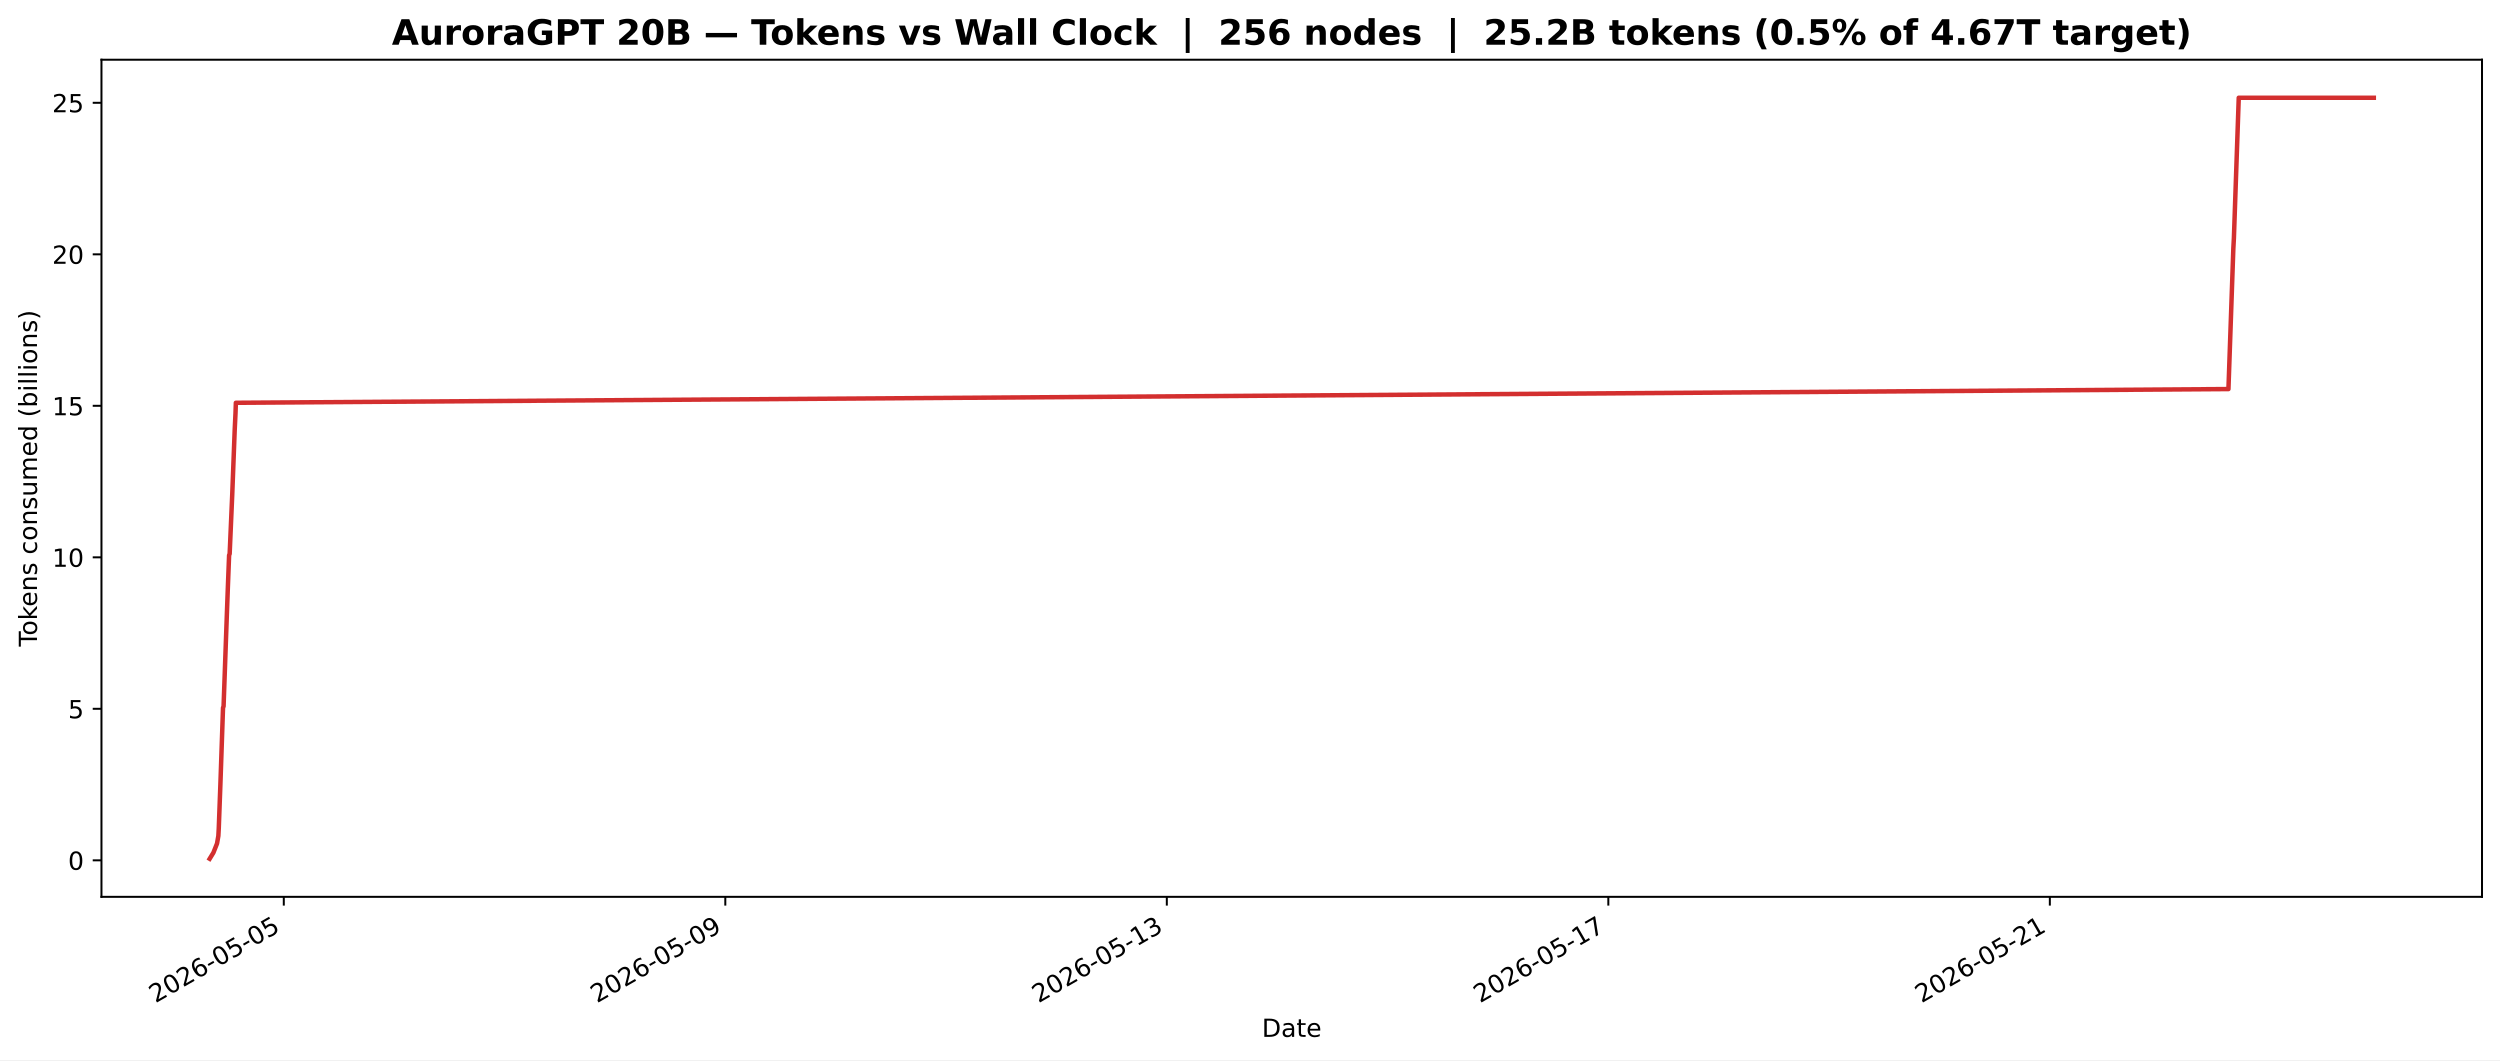
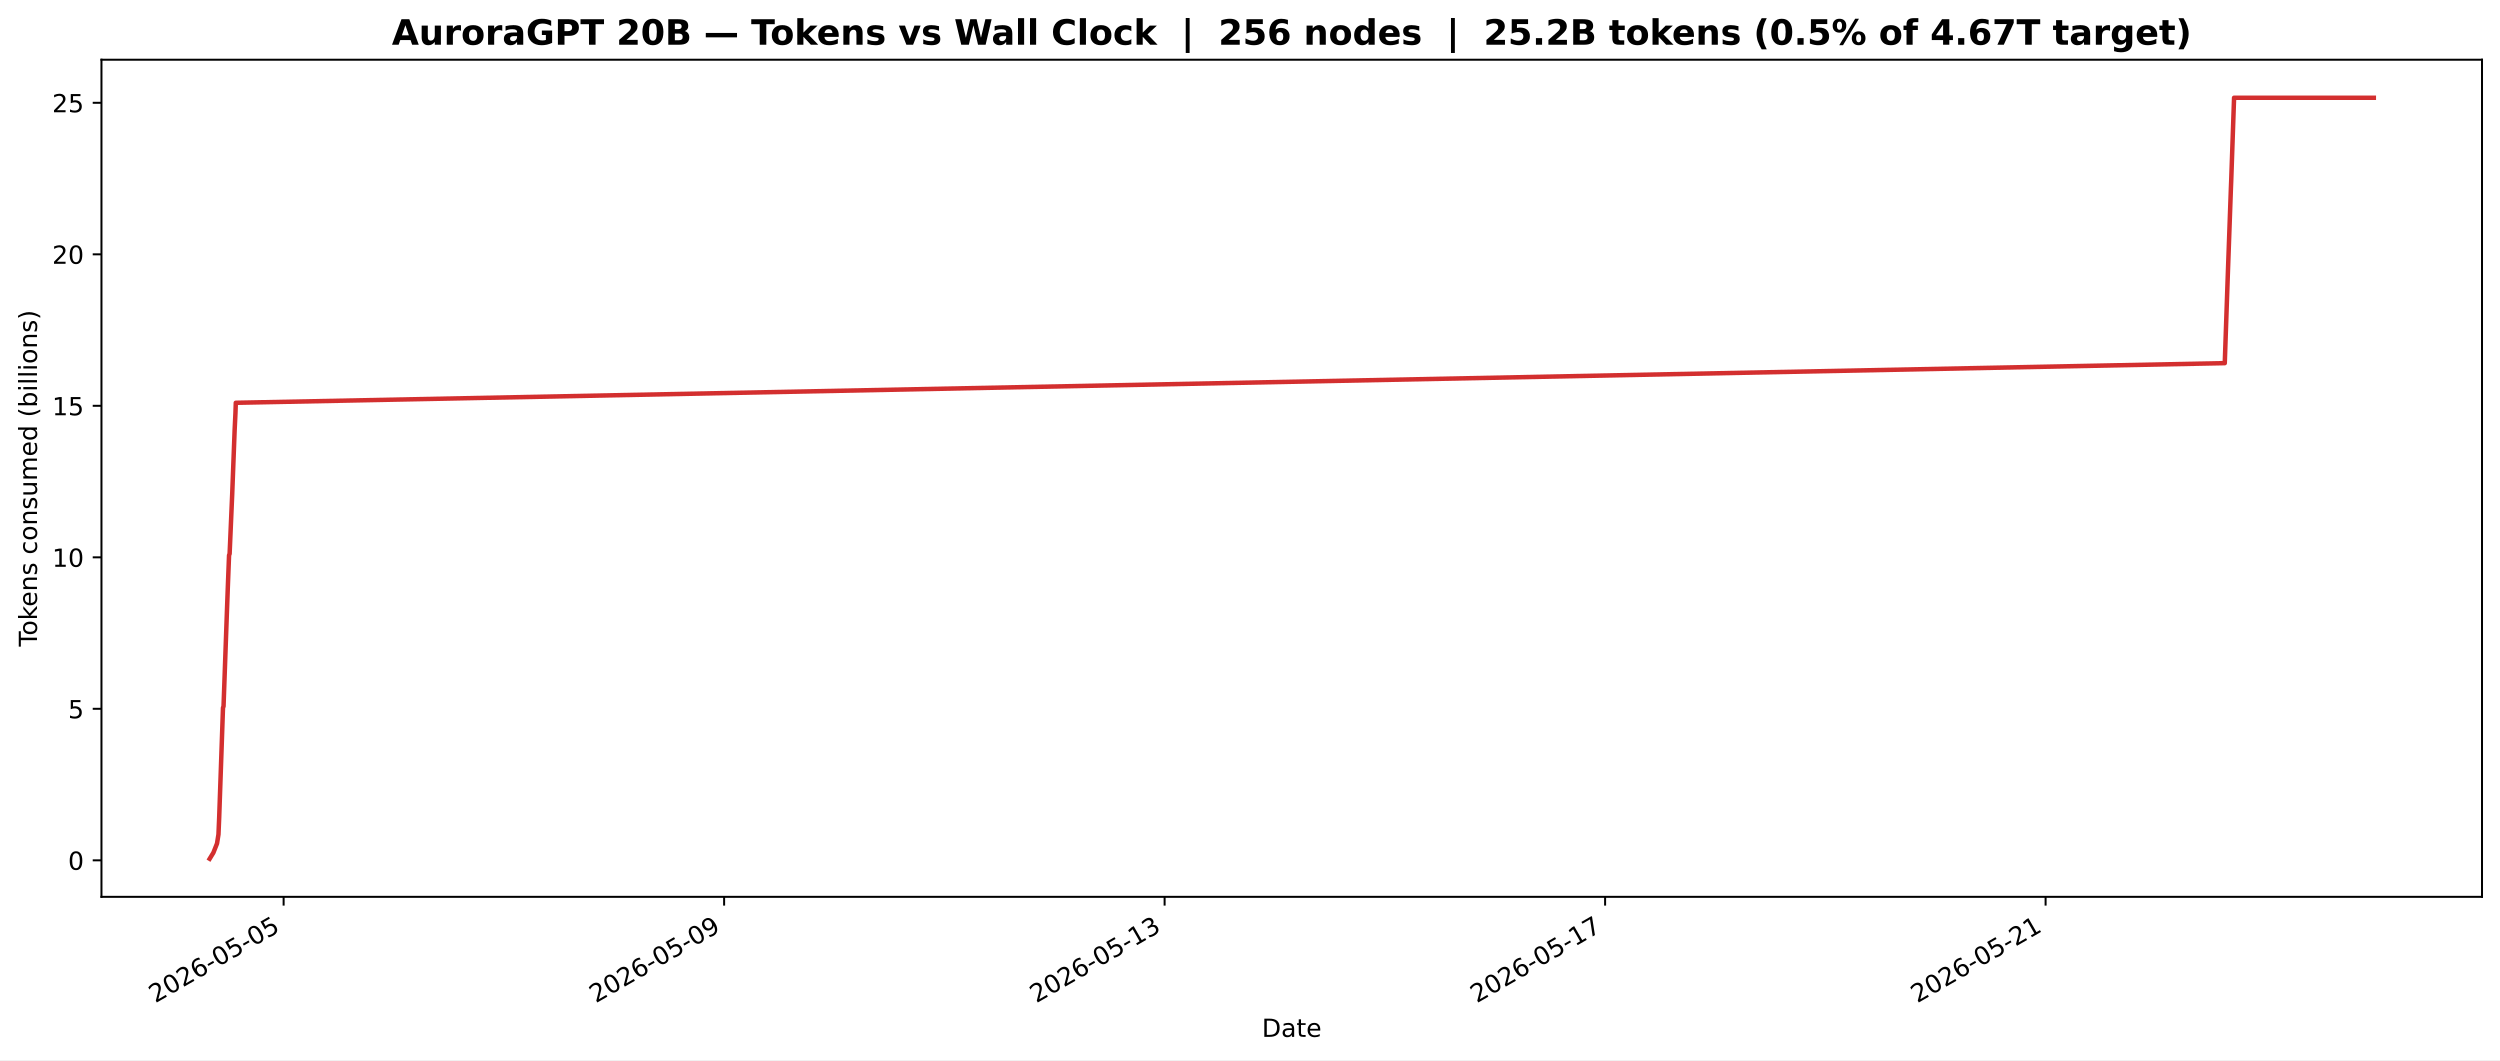
<svg xmlns="http://www.w3.org/2000/svg" xmlns:xlink="http://www.w3.org/1999/xlink" width="1000.433pt" height="424.207pt" viewBox="0 0 1000.433 424.207" version="1.1">
  <defs>
    <style type="text/css">*{stroke-linejoin: round; stroke-linecap: butt}</style>
  </defs>
  <g id="figure_1">
    <g id="patch_1">
      <path d="M 0 424.207  L 1000.433 424.207  L 1000.433 0  L 0 0  z " style="fill: #ffffff" />
    </g>
    <g id="axes_1">
      <g id="patch_2">
        <path d="M 40.603 358.89  L 993.233 358.89  L 993.233 23.899  L 40.603 23.899  z " style="fill: #ffffff" />
      </g>
      <g id="matplotlib.axis_1">
        <g id="xtick_1">
          <g id="line2d_1">
            <defs>
-               <path id="m63a3697780" d="M 0 0  L 0 3.5  " style="stroke: #000000; stroke-width: 0.8" />
+               <path id="m152565a095" d="M 0 0  L 0 3.5  " style="stroke: #000000; stroke-width: 0.8" />
            </defs>
            <g>
-               <use xlink:href="#m63a3697780" x="113.566" y="358.89" style="stroke: #000000; stroke-width: 0.8" />
+               <use xlink:href="#m152565a095" x="113.498" y="358.89" style="stroke: #000000; stroke-width: 0.8" />
            </g>
          </g>
          <g id="text_1">
-             <g transform="translate(62.19685 401.5278) rotate(-30) scale(0.1 -0.1)">
+             <g transform="translate(62.12854 401.5278) rotate(-30) scale(0.1 -0.1)">
              <defs>
                <path id="DejaVuSans-32" d="M 1228 531  L 3431 531  L 3431 0  L 469 0  L 469 531  Q 828 903 1448 1529  Q 2069 2156 2228 2338  Q 2531 2678 2651 2914  Q 2772 3150 2772 3378  Q 2772 3750 2511 3984  Q 2250 4219 1831 4219  Q 1534 4219 1204 4116  Q 875 4013 500 3803  L 500 4441  Q 881 4594 1212 4672  Q 1544 4750 1819 4750  Q 2544 4750 2975 4387  Q 3406 4025 3406 3419  Q 3406 3131 3298 2873  Q 3191 2616 2906 2266  Q 2828 2175 2409 1742  Q 1991 1309 1228 531  z " transform="scale(0.015625)" />
                <path id="DejaVuSans-30" d="M 2034 4250  Q 1547 4250 1301 3770  Q 1056 3291 1056 2328  Q 1056 1369 1301 889  Q 1547 409 2034 409  Q 2525 409 2770 889  Q 3016 1369 3016 2328  Q 3016 3291 2770 3770  Q 2525 4250 2034 4250  z M 2034 4750  Q 2819 4750 3233 4129  Q 3647 3509 3647 2328  Q 3647 1150 3233 529  Q 2819 -91 2034 -91  Q 1250 -91 836 529  Q 422 1150 422 2328  Q 422 3509 836 4129  Q 1250 4750 2034 4750  z " transform="scale(0.015625)" />
                <path id="DejaVuSans-36" d="M 2113 2584  Q 1688 2584 1439 2293  Q 1191 2003 1191 1497  Q 1191 994 1439 701  Q 1688 409 2113 409  Q 2538 409 2786 701  Q 3034 994 3034 1497  Q 3034 2003 2786 2293  Q 2538 2584 2113 2584  z M 3366 4563  L 3366 3988  Q 3128 4100 2886 4159  Q 2644 4219 2406 4219  Q 1781 4219 1451 3797  Q 1122 3375 1075 2522  Q 1259 2794 1537 2939  Q 1816 3084 2150 3084  Q 2853 3084 3261 2657  Q 3669 2231 3669 1497  Q 3669 778 3244 343  Q 2819 -91 2113 -91  Q 1303 -91 875 529  Q 447 1150 447 2328  Q 447 3434 972 4092  Q 1497 4750 2381 4750  Q 2619 4750 2861 4703  Q 3103 4656 3366 4563  z " transform="scale(0.015625)" />
                <path id="DejaVuSans-2d" d="M 313 2009  L 1997 2009  L 1997 1497  L 313 1497  L 313 2009  z " transform="scale(0.015625)" />
                <path id="DejaVuSans-35" d="M 691 4666  L 3169 4666  L 3169 4134  L 1269 4134  L 1269 2991  Q 1406 3038 1543 3061  Q 1681 3084 1819 3084  Q 2600 3084 3056 2656  Q 3513 2228 3513 1497  Q 3513 744 3044 326  Q 2575 -91 1722 -91  Q 1428 -91 1123 -41  Q 819 9 494 109  L 494 744  Q 775 591 1075 516  Q 1375 441 1709 441  Q 2250 441 2565 725  Q 2881 1009 2881 1497  Q 2881 1984 2565 2268  Q 2250 2553 1709 2553  Q 1456 2553 1204 2497  Q 953 2441 691 2322  L 691 4666  z " transform="scale(0.015625)" />
              </defs>
              <use xlink:href="#DejaVuSans-32" />
              <use xlink:href="#DejaVuSans-30" transform="translate(63.62305 0)" />
              <use xlink:href="#DejaVuSans-32" transform="translate(127.2461 0)" />
              <use xlink:href="#DejaVuSans-36" transform="translate(190.8691 0)" />
              <use xlink:href="#DejaVuSans-2d" transform="translate(254.4922 0)" />
              <use xlink:href="#DejaVuSans-30" transform="translate(290.5762 0)" />
              <use xlink:href="#DejaVuSans-35" transform="translate(354.1992 0)" />
              <use xlink:href="#DejaVuSans-2d" transform="translate(417.8223 0)" />
              <use xlink:href="#DejaVuSans-30" transform="translate(453.9062 0)" />
              <use xlink:href="#DejaVuSans-35" transform="translate(517.5293 0)" />
            </g>
          </g>
        </g>
        <g id="xtick_2">
          <g id="line2d_2">
            <g>
-               <use xlink:href="#m63a3697780" x="290.247" y="358.89" style="stroke: #000000; stroke-width: 0.8" />
+               <use xlink:href="#m152565a095" x="289.772" y="358.89" style="stroke: #000000; stroke-width: 0.8" />
            </g>
          </g>
          <g id="text_2">
-             <g transform="translate(238.8778 401.5278) rotate(-30) scale(0.1 -0.1)">
+             <g transform="translate(238.4026 401.5278) rotate(-30) scale(0.1 -0.1)">
              <defs>
                <path id="DejaVuSans-39" d="M 703 97  L 703 672  Q 941 559 1184 500  Q 1428 441 1663 441  Q 2288 441 2617 861  Q 2947 1281 2994 2138  Q 2813 1869 2534 1725  Q 2256 1581 1919 1581  Q 1219 1581 811 2004  Q 403 2428 403 3163  Q 403 3881 828 4315  Q 1253 4750 1959 4750  Q 2769 4750 3195 4129  Q 3622 3509 3622 2328  Q 3622 1225 3098 567  Q 2575 -91 1691 -91  Q 1453 -91 1209 -44  Q 966 3 703 97  z M 1959 2075  Q 2384 2075 2632 2365  Q 2881 2656 2881 3163  Q 2881 3666 2632 3958  Q 2384 4250 1959 4250  Q 1534 4250 1286 3958  Q 1038 3666 1038 3163  Q 1038 2656 1286 2365  Q 1534 2075 1959 2075  z " transform="scale(0.015625)" />
              </defs>
              <use xlink:href="#DejaVuSans-32" />
              <use xlink:href="#DejaVuSans-30" transform="translate(63.62305 0)" />
              <use xlink:href="#DejaVuSans-32" transform="translate(127.2461 0)" />
              <use xlink:href="#DejaVuSans-36" transform="translate(190.8691 0)" />
              <use xlink:href="#DejaVuSans-2d" transform="translate(254.4922 0)" />
              <use xlink:href="#DejaVuSans-30" transform="translate(290.5762 0)" />
              <use xlink:href="#DejaVuSans-35" transform="translate(354.1992 0)" />
              <use xlink:href="#DejaVuSans-2d" transform="translate(417.8223 0)" />
              <use xlink:href="#DejaVuSans-30" transform="translate(453.9062 0)" />
              <use xlink:href="#DejaVuSans-39" transform="translate(517.5293 0)" />
            </g>
          </g>
        </g>
        <g id="xtick_3">
          <g id="line2d_3">
            <g>
-               <use xlink:href="#m63a3697780" x="466.928" y="358.89" style="stroke: #000000; stroke-width: 0.8" />
+               <use xlink:href="#m152565a095" x="466.046" y="358.89" style="stroke: #000000; stroke-width: 0.8" />
            </g>
          </g>
          <g id="text_3">
-             <g transform="translate(415.5588 401.5278) rotate(-30) scale(0.1 -0.1)">
+             <g transform="translate(414.6767 401.5278) rotate(-30) scale(0.1 -0.1)">
              <defs>
                <path id="DejaVuSans-31" d="M 794 531  L 1825 531  L 1825 4091  L 703 3866  L 703 4441  L 1819 4666  L 2450 4666  L 2450 531  L 3481 531  L 3481 0  L 794 0  L 794 531  z " transform="scale(0.015625)" />
                <path id="DejaVuSans-33" d="M 2597 2516  Q 3050 2419 3304 2112  Q 3559 1806 3559 1356  Q 3559 666 3084 287  Q 2609 -91 1734 -91  Q 1441 -91 1130 -33  Q 819 25 488 141  L 488 750  Q 750 597 1062 519  Q 1375 441 1716 441  Q 2309 441 2620 675  Q 2931 909 2931 1356  Q 2931 1769 2642 2001  Q 2353 2234 1838 2234  L 1294 2234  L 1294 2753  L 1863 2753  Q 2328 2753 2575 2939  Q 2822 3125 2822 3475  Q 2822 3834 2567 4026  Q 2313 4219 1838 4219  Q 1578 4219 1281 4162  Q 984 4106 628 3988  L 628 4550  Q 988 4650 1302 4700  Q 1616 4750 1894 4750  Q 2613 4750 3031 4423  Q 3450 4097 3450 3541  Q 3450 3153 3228 2886  Q 3006 2619 2597 2516  z " transform="scale(0.015625)" />
              </defs>
              <use xlink:href="#DejaVuSans-32" />
              <use xlink:href="#DejaVuSans-30" transform="translate(63.62305 0)" />
              <use xlink:href="#DejaVuSans-32" transform="translate(127.2461 0)" />
              <use xlink:href="#DejaVuSans-36" transform="translate(190.8691 0)" />
              <use xlink:href="#DejaVuSans-2d" transform="translate(254.4922 0)" />
              <use xlink:href="#DejaVuSans-30" transform="translate(290.5762 0)" />
              <use xlink:href="#DejaVuSans-35" transform="translate(354.1992 0)" />
              <use xlink:href="#DejaVuSans-2d" transform="translate(417.8223 0)" />
              <use xlink:href="#DejaVuSans-31" transform="translate(453.9062 0)" />
              <use xlink:href="#DejaVuSans-33" transform="translate(517.5293 0)" />
            </g>
          </g>
        </g>
        <g id="xtick_4">
          <g id="line2d_4">
            <g>
-               <use xlink:href="#m63a3697780" x="643.609" y="358.89" style="stroke: #000000; stroke-width: 0.8" />
+               <use xlink:href="#m152565a095" x="642.32" y="358.89" style="stroke: #000000; stroke-width: 0.8" />
            </g>
          </g>
          <g id="text_4">
-             <g transform="translate(592.2397 401.5278) rotate(-30) scale(0.1 -0.1)">
+             <g transform="translate(590.9508 401.5278) rotate(-30) scale(0.1 -0.1)">
              <defs>
                <path id="DejaVuSans-37" d="M 525 4666  L 3525 4666  L 3525 4397  L 1831 0  L 1172 0  L 2766 4134  L 525 4134  L 525 4666  z " transform="scale(0.015625)" />
              </defs>
              <use xlink:href="#DejaVuSans-32" />
              <use xlink:href="#DejaVuSans-30" transform="translate(63.62305 0)" />
              <use xlink:href="#DejaVuSans-32" transform="translate(127.2461 0)" />
              <use xlink:href="#DejaVuSans-36" transform="translate(190.8691 0)" />
              <use xlink:href="#DejaVuSans-2d" transform="translate(254.4922 0)" />
              <use xlink:href="#DejaVuSans-30" transform="translate(290.5762 0)" />
              <use xlink:href="#DejaVuSans-35" transform="translate(354.1992 0)" />
              <use xlink:href="#DejaVuSans-2d" transform="translate(417.8223 0)" />
              <use xlink:href="#DejaVuSans-31" transform="translate(453.9062 0)" />
              <use xlink:href="#DejaVuSans-37" transform="translate(517.5293 0)" />
            </g>
          </g>
        </g>
        <g id="xtick_5">
          <g id="line2d_5">
            <g>
-               <use xlink:href="#m63a3697780" x="820.29" y="358.89" style="stroke: #000000; stroke-width: 0.8" />
+               <use xlink:href="#m152565a095" x="818.594" y="358.89" style="stroke: #000000; stroke-width: 0.8" />
            </g>
          </g>
          <g id="text_5">
-             <g transform="translate(768.9207 401.5278) rotate(-30) scale(0.1 -0.1)">
+             <g transform="translate(767.2249 401.5278) rotate(-30) scale(0.1 -0.1)">
              <use xlink:href="#DejaVuSans-32" />
              <use xlink:href="#DejaVuSans-30" transform="translate(63.62305 0)" />
              <use xlink:href="#DejaVuSans-32" transform="translate(127.2461 0)" />
              <use xlink:href="#DejaVuSans-36" transform="translate(190.8691 0)" />
              <use xlink:href="#DejaVuSans-2d" transform="translate(254.4922 0)" />
              <use xlink:href="#DejaVuSans-30" transform="translate(290.5762 0)" />
              <use xlink:href="#DejaVuSans-35" transform="translate(354.1992 0)" />
              <use xlink:href="#DejaVuSans-2d" transform="translate(417.8223 0)" />
              <use xlink:href="#DejaVuSans-32" transform="translate(453.9062 0)" />
              <use xlink:href="#DejaVuSans-31" transform="translate(517.5293 0)" />
            </g>
          </g>
        </g>
        <g id="text_6">
          <g transform="translate(504.9673 414.9273) scale(0.1 -0.1)">
            <defs>
              <path id="DejaVuSans-44" d="M 1259 4147  L 1259 519  L 2022 519  Q 2988 519 3436 956  Q 3884 1394 3884 2338  Q 3884 3275 3436 3711  Q 2988 4147 2022 4147  L 1259 4147  z M 628 4666  L 1925 4666  Q 3281 4666 3915 4102  Q 4550 3538 4550 2338  Q 4550 1131 3912 565  Q 3275 0 1925 0  L 628 0  L 628 4666  z " transform="scale(0.015625)" />
              <path id="DejaVuSans-61" d="M 2194 1759  Q 1497 1759 1228 1600  Q 959 1441 959 1056  Q 959 750 1161 570  Q 1363 391 1709 391  Q 2188 391 2477 730  Q 2766 1069 2766 1631  L 2766 1759  L 2194 1759  z M 3341 1997  L 3341 0  L 2766 0  L 2766 531  Q 2569 213 2275 61  Q 1981 -91 1556 -91  Q 1019 -91 701 211  Q 384 513 384 1019  Q 384 1609 779 1909  Q 1175 2209 1959 2209  L 2766 2209  L 2766 2266  Q 2766 2663 2505 2880  Q 2244 3097 1772 3097  Q 1472 3097 1187 3025  Q 903 2953 641 2809  L 641 3341  Q 956 3463 1253 3523  Q 1550 3584 1831 3584  Q 2591 3584 2966 3190  Q 3341 2797 3341 1997  z " transform="scale(0.015625)" />
              <path id="DejaVuSans-74" d="M 1172 4494  L 1172 3500  L 2356 3500  L 2356 3053  L 1172 3053  L 1172 1153  Q 1172 725 1289 603  Q 1406 481 1766 481  L 2356 481  L 2356 0  L 1766 0  Q 1100 0 847 248  Q 594 497 594 1153  L 594 3053  L 172 3053  L 172 3500  L 594 3500  L 594 4494  L 1172 4494  z " transform="scale(0.015625)" />
              <path id="DejaVuSans-65" d="M 3597 1894  L 3597 1613  L 953 1613  Q 991 1019 1311 708  Q 1631 397 2203 397  Q 2534 397 2845 478  Q 3156 559 3463 722  L 3463 178  Q 3153 47 2828 -22  Q 2503 -91 2169 -91  Q 1331 -91 842 396  Q 353 884 353 1716  Q 353 2575 817 3079  Q 1281 3584 2069 3584  Q 2775 3584 3186 3129  Q 3597 2675 3597 1894  z M 3022 2063  Q 3016 2534 2758 2815  Q 2500 3097 2075 3097  Q 1594 3097 1305 2825  Q 1016 2553 972 2059  L 3022 2063  z " transform="scale(0.015625)" />
            </defs>
            <use xlink:href="#DejaVuSans-44" />
            <use xlink:href="#DejaVuSans-61" transform="translate(77.00195 0)" />
            <use xlink:href="#DejaVuSans-74" transform="translate(138.2812 0)" />
            <use xlink:href="#DejaVuSans-65" transform="translate(177.4902 0)" />
          </g>
        </g>
      </g>
      <g id="matplotlib.axis_2">
        <g id="ytick_1">
          <g id="line2d_6">
            <defs>
-               <path id="m8b7b72fa33" d="M 0 0  L -3.5 0  " style="stroke: #000000; stroke-width: 0.8" />
+               <path id="m835049d06c" d="M 0 0  L -3.5 0  " style="stroke: #000000; stroke-width: 0.8" />
            </defs>
            <g>
-               <use xlink:href="#m8b7b72fa33" x="40.603" y="344.273" style="stroke: #000000; stroke-width: 0.8" />
+               <use xlink:href="#m835049d06c" x="40.603" y="344.273" style="stroke: #000000; stroke-width: 0.8" />
            </g>
          </g>
          <g id="text_7">
            <g transform="translate(27.24063 348.0722) scale(0.1 -0.1)">
              <use xlink:href="#DejaVuSans-30" />
            </g>
          </g>
        </g>
        <g id="ytick_2">
          <g id="line2d_7">
            <g>
-               <use xlink:href="#m8b7b72fa33" x="40.603" y="283.646" style="stroke: #000000; stroke-width: 0.8" />
+               <use xlink:href="#m835049d06c" x="40.603" y="283.646" style="stroke: #000000; stroke-width: 0.8" />
            </g>
          </g>
          <g id="text_8">
            <g transform="translate(27.24063 287.4449) scale(0.1 -0.1)">
              <use xlink:href="#DejaVuSans-35" />
            </g>
          </g>
        </g>
        <g id="ytick_3">
          <g id="line2d_8">
            <g>
-               <use xlink:href="#m8b7b72fa33" x="40.603" y="223.018" style="stroke: #000000; stroke-width: 0.8" />
+               <use xlink:href="#m835049d06c" x="40.603" y="223.018" style="stroke: #000000; stroke-width: 0.8" />
            </g>
          </g>
          <g id="text_9">
            <g transform="translate(20.87813 226.8176) scale(0.1 -0.1)">
              <use xlink:href="#DejaVuSans-31" />
              <use xlink:href="#DejaVuSans-30" transform="translate(63.62305 0)" />
            </g>
          </g>
        </g>
        <g id="ytick_4">
          <g id="line2d_9">
            <g>
-               <use xlink:href="#m8b7b72fa33" x="40.603" y="162.391" style="stroke: #000000; stroke-width: 0.8" />
+               <use xlink:href="#m835049d06c" x="40.603" y="162.391" style="stroke: #000000; stroke-width: 0.8" />
            </g>
          </g>
          <g id="text_10">
            <g transform="translate(20.87813 166.1904) scale(0.1 -0.1)">
              <use xlink:href="#DejaVuSans-31" />
              <use xlink:href="#DejaVuSans-35" transform="translate(63.62305 0)" />
            </g>
          </g>
        </g>
        <g id="ytick_5">
          <g id="line2d_10">
            <g>
-               <use xlink:href="#m8b7b72fa33" x="40.603" y="101.764" style="stroke: #000000; stroke-width: 0.8" />
+               <use xlink:href="#m835049d06c" x="40.603" y="101.764" style="stroke: #000000; stroke-width: 0.8" />
            </g>
          </g>
          <g id="text_11">
            <g transform="translate(20.87813 105.5631) scale(0.1 -0.1)">
              <use xlink:href="#DejaVuSans-32" />
              <use xlink:href="#DejaVuSans-30" transform="translate(63.62305 0)" />
            </g>
          </g>
        </g>
        <g id="ytick_6">
          <g id="line2d_11">
            <g>
-               <use xlink:href="#m8b7b72fa33" x="40.603" y="41.137" style="stroke: #000000; stroke-width: 0.8" />
+               <use xlink:href="#m835049d06c" x="40.603" y="41.137" style="stroke: #000000; stroke-width: 0.8" />
            </g>
          </g>
          <g id="text_12">
            <g transform="translate(20.87813 44.93581) scale(0.1 -0.1)">
              <use xlink:href="#DejaVuSans-32" />
              <use xlink:href="#DejaVuSans-35" transform="translate(63.62305 0)" />
            </g>
          </g>
        </g>
        <g id="text_13">
          <g transform="translate(14.79844 258.7365) rotate(-90) scale(0.1 -0.1)">
            <defs>
              <path id="DejaVuSans-54" d="M -19 4666  L 3928 4666  L 3928 4134  L 2272 4134  L 2272 0  L 1638 0  L 1638 4134  L -19 4134  L -19 4666  z " transform="scale(0.015625)" />
              <path id="DejaVuSans-6f" d="M 1959 3097  Q 1497 3097 1228 2736  Q 959 2375 959 1747  Q 959 1119 1226 758  Q 1494 397 1959 397  Q 2419 397 2687 759  Q 2956 1122 2956 1747  Q 2956 2369 2687 2733  Q 2419 3097 1959 3097  z M 1959 3584  Q 2709 3584 3137 3096  Q 3566 2609 3566 1747  Q 3566 888 3137 398  Q 2709 -91 1959 -91  Q 1206 -91 779 398  Q 353 888 353 1747  Q 353 2609 779 3096  Q 1206 3584 1959 3584  z " transform="scale(0.015625)" />
              <path id="DejaVuSans-6b" d="M 581 4863  L 1159 4863  L 1159 1991  L 2875 3500  L 3609 3500  L 1753 1863  L 3688 0  L 2938 0  L 1159 1709  L 1159 0  L 581 0  L 581 4863  z " transform="scale(0.015625)" />
              <path id="DejaVuSans-6e" d="M 3513 2113  L 3513 0  L 2938 0  L 2938 2094  Q 2938 2591 2744 2837  Q 2550 3084 2163 3084  Q 1697 3084 1428 2787  Q 1159 2491 1159 1978  L 1159 0  L 581 0  L 581 3500  L 1159 3500  L 1159 2956  Q 1366 3272 1645 3428  Q 1925 3584 2291 3584  Q 2894 3584 3203 3211  Q 3513 2838 3513 2113  z " transform="scale(0.015625)" />
              <path id="DejaVuSans-73" d="M 2834 3397  L 2834 2853  Q 2591 2978 2328 3040  Q 2066 3103 1784 3103  Q 1356 3103 1142 2972  Q 928 2841 928 2578  Q 928 2378 1081 2264  Q 1234 2150 1697 2047  L 1894 2003  Q 2506 1872 2764 1633  Q 3022 1394 3022 966  Q 3022 478 2636 193  Q 2250 -91 1575 -91  Q 1294 -91 989 -36  Q 684 19 347 128  L 347 722  Q 666 556 975 473  Q 1284 391 1588 391  Q 1994 391 2212 530  Q 2431 669 2431 922  Q 2431 1156 2273 1281  Q 2116 1406 1581 1522  L 1381 1569  Q 847 1681 609 1914  Q 372 2147 372 2553  Q 372 3047 722 3315  Q 1072 3584 1716 3584  Q 2034 3584 2315 3537  Q 2597 3491 2834 3397  z " transform="scale(0.015625)" />
              <path id="DejaVuSans-20" transform="scale(0.015625)" />
              <path id="DejaVuSans-63" d="M 3122 3366  L 3122 2828  Q 2878 2963 2633 3030  Q 2388 3097 2138 3097  Q 1578 3097 1268 2742  Q 959 2388 959 1747  Q 959 1106 1268 751  Q 1578 397 2138 397  Q 2388 397 2633 464  Q 2878 531 3122 666  L 3122 134  Q 2881 22 2623 -34  Q 2366 -91 2075 -91  Q 1284 -91 818 406  Q 353 903 353 1747  Q 353 2603 823 3093  Q 1294 3584 2113 3584  Q 2378 3584 2631 3529  Q 2884 3475 3122 3366  z " transform="scale(0.015625)" />
              <path id="DejaVuSans-75" d="M 544 1381  L 544 3500  L 1119 3500  L 1119 1403  Q 1119 906 1312 657  Q 1506 409 1894 409  Q 2359 409 2629 706  Q 2900 1003 2900 1516  L 2900 3500  L 3475 3500  L 3475 0  L 2900 0  L 2900 538  Q 2691 219 2414 64  Q 2138 -91 1772 -91  Q 1169 -91 856 284  Q 544 659 544 1381  z M 1991 3584  L 1991 3584  z " transform="scale(0.015625)" />
              <path id="DejaVuSans-6d" d="M 3328 2828  Q 3544 3216 3844 3400  Q 4144 3584 4550 3584  Q 5097 3584 5394 3201  Q 5691 2819 5691 2113  L 5691 0  L 5113 0  L 5113 2094  Q 5113 2597 4934 2840  Q 4756 3084 4391 3084  Q 3944 3084 3684 2787  Q 3425 2491 3425 1978  L 3425 0  L 2847 0  L 2847 2094  Q 2847 2600 2669 2842  Q 2491 3084 2119 3084  Q 1678 3084 1418 2786  Q 1159 2488 1159 1978  L 1159 0  L 581 0  L 581 3500  L 1159 3500  L 1159 2956  Q 1356 3278 1631 3431  Q 1906 3584 2284 3584  Q 2666 3584 2933 3390  Q 3200 3197 3328 2828  z " transform="scale(0.015625)" />
              <path id="DejaVuSans-64" d="M 2906 2969  L 2906 4863  L 3481 4863  L 3481 0  L 2906 0  L 2906 525  Q 2725 213 2448 61  Q 2172 -91 1784 -91  Q 1150 -91 751 415  Q 353 922 353 1747  Q 353 2572 751 3078  Q 1150 3584 1784 3584  Q 2172 3584 2448 3432  Q 2725 3281 2906 2969  z M 947 1747  Q 947 1113 1208 752  Q 1469 391 1925 391  Q 2381 391 2643 752  Q 2906 1113 2906 1747  Q 2906 2381 2643 2742  Q 2381 3103 1925 3103  Q 1469 3103 1208 2742  Q 947 2381 947 1747  z " transform="scale(0.015625)" />
              <path id="DejaVuSans-28" d="M 1984 4856  Q 1566 4138 1362 3434  Q 1159 2731 1159 2009  Q 1159 1288 1364 580  Q 1569 -128 1984 -844  L 1484 -844  Q 1016 -109 783 600  Q 550 1309 550 2009  Q 550 2706 781 3412  Q 1013 4119 1484 4856  L 1984 4856  z " transform="scale(0.015625)" />
              <path id="DejaVuSans-62" d="M 3116 1747  Q 3116 2381 2855 2742  Q 2594 3103 2138 3103  Q 1681 3103 1420 2742  Q 1159 2381 1159 1747  Q 1159 1113 1420 752  Q 1681 391 2138 391  Q 2594 391 2855 752  Q 3116 1113 3116 1747  z M 1159 2969  Q 1341 3281 1617 3432  Q 1894 3584 2278 3584  Q 2916 3584 3314 3078  Q 3713 2572 3713 1747  Q 3713 922 3314 415  Q 2916 -91 2278 -91  Q 1894 -91 1617 61  Q 1341 213 1159 525  L 1159 0  L 581 0  L 581 4863  L 1159 4863  L 1159 2969  z " transform="scale(0.015625)" />
              <path id="DejaVuSans-69" d="M 603 3500  L 1178 3500  L 1178 0  L 603 0  L 603 3500  z M 603 4863  L 1178 4863  L 1178 4134  L 603 4134  L 603 4863  z " transform="scale(0.015625)" />
              <path id="DejaVuSans-6c" d="M 603 4863  L 1178 4863  L 1178 0  L 603 0  L 603 4863  z " transform="scale(0.015625)" />
              <path id="DejaVuSans-29" d="M 513 4856  L 1013 4856  Q 1481 4119 1714 3412  Q 1947 2706 1947 2009  Q 1947 1309 1714 600  Q 1481 -109 1013 -844  L 513 -844  Q 928 -128 1133 580  Q 1338 1288 1338 2009  Q 1338 2731 1133 3434  Q 928 4138 513 4856  z " transform="scale(0.015625)" />
            </defs>
            <use xlink:href="#DejaVuSans-54" />
            <use xlink:href="#DejaVuSans-6f" transform="translate(44.08398 0)" />
            <use xlink:href="#DejaVuSans-6b" transform="translate(105.2656 0)" />
            <use xlink:href="#DejaVuSans-65" transform="translate(159.5508 0)" />
            <use xlink:href="#DejaVuSans-6e" transform="translate(221.0742 0)" />
            <use xlink:href="#DejaVuSans-73" transform="translate(284.4531 0)" />
            <use xlink:href="#DejaVuSans-20" transform="translate(336.5527 0)" />
            <use xlink:href="#DejaVuSans-63" transform="translate(368.3398 0)" />
            <use xlink:href="#DejaVuSans-6f" transform="translate(423.3203 0)" />
            <use xlink:href="#DejaVuSans-6e" transform="translate(484.502 0)" />
            <use xlink:href="#DejaVuSans-73" transform="translate(547.8809 0)" />
            <use xlink:href="#DejaVuSans-75" transform="translate(599.9805 0)" />
            <use xlink:href="#DejaVuSans-6d" transform="translate(663.3594 0)" />
            <use xlink:href="#DejaVuSans-65" transform="translate(760.7715 0)" />
            <use xlink:href="#DejaVuSans-64" transform="translate(822.2949 0)" />
            <use xlink:href="#DejaVuSans-20" transform="translate(885.7715 0)" />
            <use xlink:href="#DejaVuSans-28" transform="translate(917.5586 0)" />
            <use xlink:href="#DejaVuSans-62" transform="translate(956.5723 0)" />
            <use xlink:href="#DejaVuSans-69" transform="translate(1020.049 0)" />
            <use xlink:href="#DejaVuSans-6c" transform="translate(1047.832 0)" />
            <use xlink:href="#DejaVuSans-6c" transform="translate(1075.615 0)" />
            <use xlink:href="#DejaVuSans-69" transform="translate(1103.398 0)" />
            <use xlink:href="#DejaVuSans-6f" transform="translate(1131.182 0)" />
            <use xlink:href="#DejaVuSans-6e" transform="translate(1192.363 0)" />
            <use xlink:href="#DejaVuSans-73" transform="translate(1255.742 0)" />
            <use xlink:href="#DejaVuSans-29" transform="translate(1307.842 0)" />
          </g>
        </g>
      </g>
      <g id="line2d_12">
-         <path d="M 83.904 343.663  L 85.391 341.222  L 86.849 337.56  L 87.379 334.508  L 87.545 331.457  L 88.199 313.758  L 89.246 283.244  L 89.468 282.633  L 90.844 244.185  L 91.207 234.42  L 91.678 222.214  L 91.906 221.604  L 92.939 197.802  L 93.917 172.17  L 94.24 165.457  L 94.387 161.185  L 891.763 155.692  L 893.718 99.545  L 893.944 95.273  L 895.887 39.126  L 949.932 39.126  L 949.932 39.126  " clip-path="url(#pb53a6957ca)" style="fill: none; stroke: #d32f2f; stroke-width: 1.8; stroke-linecap: square" />
+         <path d="M 83.904 343.663  L 85.388 341.222  L 86.842 337.56  L 87.426 333.898  L 87.71 327.185  L 88.687 299.111  L 89.234 283.244  L 89.455 282.633  L 90.828 244.185  L 91.19 234.42  L 91.66 222.214  L 91.888 221.604  L 92.918 197.802  L 93.893 172.17  L 94.216 165.457  L 94.363 161.185  L 890.291 145.317  L 891.468 111.141  L 892.733 75.744  L 892.877 72.082  L 894.017 39.126  L 949.932 39.126  L 949.932 39.126  " clip-path="url(#p98cac4d284)" style="fill: none; stroke: #d32f2f; stroke-width: 1.8; stroke-linecap: square" />
      </g>
      <g id="patch_3">
        <path d="M 40.603 358.89  L 40.603 23.899  " style="fill: none; stroke: #000000; stroke-width: 0.8; stroke-linejoin: miter; stroke-linecap: square" />
      </g>
      <g id="patch_4">
        <path d="M 993.233 358.89  L 993.233 23.899  " style="fill: none; stroke: #000000; stroke-width: 0.8; stroke-linejoin: miter; stroke-linecap: square" />
      </g>
      <g id="patch_5">
        <path d="M 40.603 358.89  L 993.233 358.89  " style="fill: none; stroke: #000000; stroke-width: 0.8; stroke-linejoin: miter; stroke-linecap: square" />
      </g>
      <g id="patch_6">
        <path d="M 40.603 23.899  L 993.233 23.899  " style="fill: none; stroke: #000000; stroke-width: 0.8; stroke-linejoin: miter; stroke-linecap: square" />
      </g>
      <g id="text_14">
        <g transform="translate(156.8097 17.89906) scale(0.14 -0.14)">
          <defs>
            <path id="DejaVuSans-Bold-41" d="M 3419 850  L 1538 850  L 1241 0  L 31 0  L 1759 4666  L 3194 4666  L 4922 0  L 3713 0  L 3419 850  z M 1838 1716  L 3116 1716  L 2478 3572  L 1838 1716  z " transform="scale(0.015625)" />
            <path id="DejaVuSans-Bold-75" d="M 500 1363  L 500 3500  L 1625 3500  L 1625 3150  Q 1625 2866 1622 2436  Q 1619 2006 1619 1863  Q 1619 1441 1641 1255  Q 1663 1069 1716 984  Q 1784 875 1895 815  Q 2006 756 2150 756  Q 2500 756 2700 1025  Q 2900 1294 2900 1772  L 2900 3500  L 4019 3500  L 4019 0  L 2900 0  L 2900 506  Q 2647 200 2364 54  Q 2081 -91 1741 -91  Q 1134 -91 817 281  Q 500 653 500 1363  z " transform="scale(0.015625)" />
            <path id="DejaVuSans-Bold-72" d="M 3138 2547  Q 2991 2616 2845 2648  Q 2700 2681 2553 2681  Q 2122 2681 1889 2404  Q 1656 2128 1656 1613  L 1656 0  L 538 0  L 538 3500  L 1656 3500  L 1656 2925  Q 1872 3269 2151 3426  Q 2431 3584 2822 3584  Q 2878 3584 2943 3579  Q 3009 3575 3134 3559  L 3138 2547  z " transform="scale(0.015625)" />
            <path id="DejaVuSans-Bold-6f" d="M 2203 2784  Q 1831 2784 1636 2517  Q 1441 2250 1441 1747  Q 1441 1244 1636 976  Q 1831 709 2203 709  Q 2569 709 2762 976  Q 2956 1244 2956 1747  Q 2956 2250 2762 2517  Q 2569 2784 2203 2784  z M 2203 3584  Q 3106 3584 3614 3096  Q 4122 2609 4122 1747  Q 4122 884 3614 396  Q 3106 -91 2203 -91  Q 1297 -91 786 396  Q 275 884 275 1747  Q 275 2609 786 3096  Q 1297 3584 2203 3584  z " transform="scale(0.015625)" />
            <path id="DejaVuSans-Bold-61" d="M 2106 1575  Q 1756 1575 1579 1456  Q 1403 1338 1403 1106  Q 1403 894 1545 773  Q 1688 653 1941 653  Q 2256 653 2472 879  Q 2688 1106 2688 1447  L 2688 1575  L 2106 1575  z M 3816 1997  L 3816 0  L 2688 0  L 2688 519  Q 2463 200 2181 54  Q 1900 -91 1497 -91  Q 953 -91 614 226  Q 275 544 275 1050  Q 275 1666 698 1953  Q 1122 2241 2028 2241  L 2688 2241  L 2688 2328  Q 2688 2594 2478 2717  Q 2269 2841 1825 2841  Q 1466 2841 1156 2769  Q 847 2697 581 2553  L 581 3406  Q 941 3494 1303 3539  Q 1666 3584 2028 3584  Q 2975 3584 3395 3211  Q 3816 2838 3816 1997  z " transform="scale(0.015625)" />
            <path id="DejaVuSans-Bold-47" d="M 4781 347  Q 4331 128 3847 18  Q 3363 -91 2847 -91  Q 1681 -91 1000 561  Q 319 1213 319 2328  Q 319 3456 1012 4103  Q 1706 4750 2913 4750  Q 3378 4750 3804 4662  Q 4231 4575 4609 4403  L 4609 3438  Q 4219 3659 3833 3768  Q 3447 3878 3059 3878  Q 2341 3878 1952 3476  Q 1563 3075 1563 2328  Q 1563 1588 1938 1184  Q 2313 781 3003 781  Q 3191 781 3352 804  Q 3513 828 3641 878  L 3641 1784  L 2906 1784  L 2906 2591  L 4781 2591  L 4781 347  z " transform="scale(0.015625)" />
            <path id="DejaVuSans-Bold-50" d="M 588 4666  L 2584 4666  Q 3475 4666 3951 4270  Q 4428 3875 4428 3144  Q 4428 2409 3951 2014  Q 3475 1619 2584 1619  L 1791 1619  L 1791 0  L 588 0  L 588 4666  z M 1791 3794  L 1791 2491  L 2456 2491  Q 2806 2491 2997 2661  Q 3188 2831 3188 3144  Q 3188 3456 2997 3625  Q 2806 3794 2456 3794  L 1791 3794  z " transform="scale(0.015625)" />
            <path id="DejaVuSans-Bold-54" d="M 31 4666  L 4331 4666  L 4331 3756  L 2784 3756  L 2784 0  L 1581 0  L 1581 3756  L 31 3756  L 31 4666  z " transform="scale(0.015625)" />
            <path id="DejaVuSans-Bold-20" transform="scale(0.015625)" />
            <path id="DejaVuSans-Bold-32" d="M 1844 884  L 3897 884  L 3897 0  L 506 0  L 506 884  L 2209 2388  Q 2438 2594 2547 2791  Q 2656 2988 2656 3200  Q 2656 3528 2436 3728  Q 2216 3928 1850 3928  Q 1569 3928 1234 3808  Q 900 3688 519 3450  L 519 4475  Q 925 4609 1322 4679  Q 1719 4750 2100 4750  Q 2938 4750 3402 4381  Q 3866 4013 3866 3353  Q 3866 2972 3669 2642  Q 3472 2313 2841 1759  L 1844 884  z " transform="scale(0.015625)" />
            <path id="DejaVuSans-Bold-30" d="M 2944 2338  Q 2944 3213 2780 3570  Q 2616 3928 2228 3928  Q 1841 3928 1675 3570  Q 1509 3213 1509 2338  Q 1509 1453 1675 1090  Q 1841 728 2228 728  Q 2613 728 2778 1090  Q 2944 1453 2944 2338  z M 4147 2328  Q 4147 1169 3647 539  Q 3147 -91 2228 -91  Q 1306 -91 806 539  Q 306 1169 306 2328  Q 306 3491 806 4120  Q 1306 4750 2228 4750  Q 3147 4750 3647 4120  Q 4147 3491 4147 2328  z " transform="scale(0.015625)" />
            <path id="DejaVuSans-Bold-42" d="M 2456 2859  Q 2741 2859 2887 2984  Q 3034 3109 3034 3353  Q 3034 3594 2887 3720  Q 2741 3847 2456 3847  L 1791 3847  L 1791 2859  L 2456 2859  z M 2497 819  Q 2859 819 3042 972  Q 3225 1125 3225 1434  Q 3225 1738 3044 1889  Q 2863 2041 2497 2041  L 1791 2041  L 1791 819  L 2497 819  z M 3616 2497  Q 4003 2384 4215 2081  Q 4428 1778 4428 1338  Q 4428 663 3972 331  Q 3516 0 2584 0  L 588 0  L 588 4666  L 2394 4666  Q 3366 4666 3802 4372  Q 4238 4078 4238 3431  Q 4238 3091 4078 2852  Q 3919 2613 3616 2497  z " transform="scale(0.015625)" />
            <path id="DejaVuSans-Bold-2014" d="M 344 2156  L 6056 2156  L 6056 1350  L 344 1350  L 344 2156  z " transform="scale(0.015625)" />
            <path id="DejaVuSans-Bold-6b" d="M 538 4863  L 1656 4863  L 1656 2216  L 2944 3500  L 4244 3500  L 2534 1894  L 4378 0  L 3022 0  L 1656 1459  L 1656 0  L 538 0  L 538 4863  z " transform="scale(0.015625)" />
            <path id="DejaVuSans-Bold-65" d="M 4031 1759  L 4031 1441  L 1416 1441  Q 1456 1047 1700 850  Q 1944 653 2381 653  Q 2734 653 3104 758  Q 3475 863 3866 1075  L 3866 213  Q 3469 63 3072 -14  Q 2675 -91 2278 -91  Q 1328 -91 801 392  Q 275 875 275 1747  Q 275 2603 792 3093  Q 1309 3584 2216 3584  Q 3041 3584 3536 3087  Q 4031 2591 4031 1759  z M 2881 2131  Q 2881 2450 2695 2645  Q 2509 2841 2209 2841  Q 1884 2841 1681 2658  Q 1478 2475 1428 2131  L 2881 2131  z " transform="scale(0.015625)" />
            <path id="DejaVuSans-Bold-6e" d="M 4056 2131  L 4056 0  L 2931 0  L 2931 347  L 2931 1631  Q 2931 2084 2911 2256  Q 2891 2428 2841 2509  Q 2775 2619 2662 2680  Q 2550 2741 2406 2741  Q 2056 2741 1856 2470  Q 1656 2200 1656 1722  L 1656 0  L 538 0  L 538 3500  L 1656 3500  L 1656 2988  Q 1909 3294 2193 3439  Q 2478 3584 2822 3584  Q 3428 3584 3742 3212  Q 4056 2841 4056 2131  z " transform="scale(0.015625)" />
            <path id="DejaVuSans-Bold-73" d="M 3272 3391  L 3272 2541  Q 2913 2691 2578 2766  Q 2244 2841 1947 2841  Q 1628 2841 1473 2761  Q 1319 2681 1319 2516  Q 1319 2381 1436 2309  Q 1553 2238 1856 2203  L 2053 2175  Q 2913 2066 3209 1816  Q 3506 1566 3506 1031  Q 3506 472 3093 190  Q 2681 -91 1863 -91  Q 1516 -91 1145 -36  Q 775 19 384 128  L 384 978  Q 719 816 1070 734  Q 1422 653 1784 653  Q 2113 653 2278 743  Q 2444 834 2444 1013  Q 2444 1163 2330 1236  Q 2216 1309 1875 1350  L 1678 1375  Q 931 1469 631 1722  Q 331 1975 331 2491  Q 331 3047 712 3315  Q 1094 3584 1881 3584  Q 2191 3584 2531 3537  Q 2872 3491 3272 3391  z " transform="scale(0.015625)" />
            <path id="DejaVuSans-Bold-76" d="M 97 3500  L 1216 3500  L 2088 1081  L 2956 3500  L 4078 3500  L 2700 0  L 1472 0  L 97 3500  z " transform="scale(0.015625)" />
            <path id="DejaVuSans-Bold-57" d="M 191 4666  L 1344 4666  L 2150 1275  L 2950 4666  L 4109 4666  L 4909 1275  L 5716 4666  L 6859 4666  L 5759 0  L 4372 0  L 3525 3547  L 2688 0  L 1300 0  L 191 4666  z " transform="scale(0.015625)" />
            <path id="DejaVuSans-Bold-6c" d="M 538 4863  L 1656 4863  L 1656 0  L 538 0  L 538 4863  z " transform="scale(0.015625)" />
            <path id="DejaVuSans-Bold-43" d="M 4288 256  Q 3956 84 3597 -3  Q 3238 -91 2847 -91  Q 1681 -91 1000 561  Q 319 1213 319 2328  Q 319 3447 1000 4098  Q 1681 4750 2847 4750  Q 3238 4750 3597 4662  Q 3956 4575 4288 4403  L 4288 3438  Q 3953 3666 3628 3772  Q 3303 3878 2944 3878  Q 2300 3878 1931 3465  Q 1563 3053 1563 2328  Q 1563 1606 1931 1193  Q 2300 781 2944 781  Q 3303 781 3628 887  Q 3953 994 4288 1222  L 4288 256  z " transform="scale(0.015625)" />
            <path id="DejaVuSans-Bold-63" d="M 3366 3391  L 3366 2478  Q 3138 2634 2908 2709  Q 2678 2784 2431 2784  Q 1963 2784 1702 2511  Q 1441 2238 1441 1747  Q 1441 1256 1702 982  Q 1963 709 2431 709  Q 2694 709 2930 787  Q 3166 866 3366 1019  L 3366 103  Q 3103 6 2833 -42  Q 2563 -91 2291 -91  Q 1344 -91 809 395  Q 275 881 275 1747  Q 275 2613 809 3098  Q 1344 3584 2291 3584  Q 2566 3584 2833 3536  Q 3100 3488 3366 3391  z " transform="scale(0.015625)" />
            <path id="DejaVuSans-Bold-7c" d="M 1522 4891  L 1522 -1509  L 813 -1509  L 813 4891  L 1522 4891  z " transform="scale(0.015625)" />
            <path id="DejaVuSans-Bold-35" d="M 678 4666  L 3669 4666  L 3669 3781  L 1638 3781  L 1638 3059  Q 1775 3097 1914 3117  Q 2053 3138 2203 3138  Q 3056 3138 3531 2711  Q 4006 2284 4006 1522  Q 4006 766 3489 337  Q 2972 -91 2053 -91  Q 1656 -91 1267 -14  Q 878 63 494 219  L 494 1166  Q 875 947 1217 837  Q 1559 728 1863 728  Q 2300 728 2551 942  Q 2803 1156 2803 1522  Q 2803 1891 2551 2103  Q 2300 2316 1863 2316  Q 1603 2316 1309 2248  Q 1016 2181 678 2041  L 678 4666  z " transform="scale(0.015625)" />
            <path id="DejaVuSans-Bold-36" d="M 2316 2303  Q 2000 2303 1842 2098  Q 1684 1894 1684 1484  Q 1684 1075 1842 870  Q 2000 666 2316 666  Q 2634 666 2792 870  Q 2950 1075 2950 1484  Q 2950 1894 2792 2098  Q 2634 2303 2316 2303  z M 3803 4544  L 3803 3681  Q 3506 3822 3243 3889  Q 2981 3956 2731 3956  Q 2194 3956 1894 3657  Q 1594 3359 1544 2772  Q 1750 2925 1990 3001  Q 2231 3078 2516 3078  Q 3231 3078 3670 2659  Q 4109 2241 4109 1563  Q 4109 813 3618 361  Q 3128 -91 2303 -91  Q 1394 -91 895 523  Q 397 1138 397 2266  Q 397 3422 980 4083  Q 1563 4744 2578 4744  Q 2900 4744 3203 4694  Q 3506 4644 3803 4544  z " transform="scale(0.015625)" />
            <path id="DejaVuSans-Bold-64" d="M 2919 2988  L 2919 4863  L 4044 4863  L 4044 0  L 2919 0  L 2919 506  Q 2688 197 2409 53  Q 2131 -91 1766 -91  Q 1119 -91 703 423  Q 288 938 288 1747  Q 288 2556 703 3070  Q 1119 3584 1766 3584  Q 2128 3584 2408 3439  Q 2688 3294 2919 2988  z M 2181 722  Q 2541 722 2730 984  Q 2919 1247 2919 1747  Q 2919 2247 2730 2509  Q 2541 2772 2181 2772  Q 1825 2772 1636 2509  Q 1447 2247 1447 1747  Q 1447 1247 1636 984  Q 1825 722 2181 722  z " transform="scale(0.015625)" />
            <path id="DejaVuSans-Bold-2e" d="M 653 1209  L 1778 1209  L 1778 0  L 653 0  L 653 1209  z " transform="scale(0.015625)" />
            <path id="DejaVuSans-Bold-74" d="M 1759 4494  L 1759 3500  L 2913 3500  L 2913 2700  L 1759 2700  L 1759 1216  Q 1759 972 1856 886  Q 1953 800 2241 800  L 2816 800  L 2816 0  L 1856 0  Q 1194 0 917 276  Q 641 553 641 1216  L 641 2700  L 84 2700  L 84 3500  L 641 3500  L 641 4494  L 1759 4494  z " transform="scale(0.015625)" />
            <path id="DejaVuSans-Bold-28" d="M 2413 -844  L 1484 -844  Q 1006 -72 778 623  Q 550 1319 550 2003  Q 550 2688 779 3389  Q 1009 4091 1484 4856  L 2413 4856  Q 2013 4116 1813 3408  Q 1613 2700 1613 2009  Q 1613 1319 1811 609  Q 2009 -100 2413 -844  z " transform="scale(0.015625)" />
            <path id="DejaVuSans-Bold-25" d="M 4959 1925  Q 4738 1925 4616 1733  Q 4494 1541 4494 1184  Q 4494 825 4614 633  Q 4734 441 4959 441  Q 5184 441 5303 633  Q 5422 825 5422 1184  Q 5422 1541 5301 1733  Q 5181 1925 4959 1925  z M 4959 2450  Q 5541 2450 5875 2112  Q 6209 1775 6209 1184  Q 6209 594 5875 251  Q 5541 -91 4959 -91  Q 4378 -91 4042 251  Q 3706 594 3706 1184  Q 3706 1772 4042 2111  Q 4378 2450 4959 2450  z M 2094 -91  L 1403 -91  L 4319 4750  L 5013 4750  L 2094 -91  z M 1453 4750  Q 2034 4750 2367 4411  Q 2700 4072 2700 3481  Q 2700 2891 2367 2550  Q 2034 2209 1453 2209  Q 872 2209 539 2550  Q 206 2891 206 3481  Q 206 4072 539 4411  Q 872 4750 1453 4750  z M 1453 4225  Q 1228 4225 1106 4031  Q 984 3838 984 3481  Q 984 3122 1106 2926  Q 1228 2731 1453 2731  Q 1678 2731 1798 2926  Q 1919 3122 1919 3481  Q 1919 3838 1797 4031  Q 1675 4225 1453 4225  z " transform="scale(0.015625)" />
            <path id="DejaVuSans-Bold-66" d="M 2841 4863  L 2841 4128  L 2222 4128  Q 1984 4128 1890 4042  Q 1797 3956 1797 3744  L 1797 3500  L 2753 3500  L 2753 2700  L 1797 2700  L 1797 0  L 678 0  L 678 2700  L 122 2700  L 122 3500  L 678 3500  L 678 3744  Q 678 4316 997 4589  Q 1316 4863 1984 4863  L 2841 4863  z " transform="scale(0.015625)" />
            <path id="DejaVuSans-Bold-34" d="M 2356 3675  L 1038 1722  L 2356 1722  L 2356 3675  z M 2156 4666  L 3494 4666  L 3494 1722  L 4159 1722  L 4159 850  L 3494 850  L 3494 0  L 2356 0  L 2356 850  L 288 850  L 288 1881  L 2156 4666  z " transform="scale(0.015625)" />
            <path id="DejaVuSans-Bold-37" d="M 428 4666  L 3944 4666  L 3944 3988  L 2125 0  L 953 0  L 2675 3781  L 428 3781  L 428 4666  z " transform="scale(0.015625)" />
            <path id="DejaVuSans-Bold-67" d="M 2919 594  Q 2688 288 2409 144  Q 2131 0 1766 0  Q 1125 0 706 504  Q 288 1009 288 1791  Q 288 2575 706 3076  Q 1125 3578 1766 3578  Q 2131 3578 2409 3434  Q 2688 3291 2919 2981  L 2919 3500  L 4044 3500  L 4044 353  Q 4044 -491 3511 -936  Q 2978 -1381 1966 -1381  Q 1638 -1381 1331 -1331  Q 1025 -1281 716 -1178  L 716 -306  Q 1009 -475 1290 -558  Q 1572 -641 1856 -641  Q 2406 -641 2662 -400  Q 2919 -159 2919 353  L 2919 594  z M 2181 2772  Q 1834 2772 1640 2515  Q 1447 2259 1447 1791  Q 1447 1309 1634 1061  Q 1822 813 2181 813  Q 2531 813 2725 1069  Q 2919 1325 2919 1791  Q 2919 2259 2725 2515  Q 2531 2772 2181 2772  z " transform="scale(0.015625)" />
            <path id="DejaVuSans-Bold-29" d="M 513 -844  Q 913 -100 1113 609  Q 1313 1319 1313 2009  Q 1313 2700 1113 3408  Q 913 4116 513 4856  L 1441 4856  Q 1916 4091 2145 3389  Q 2375 2688 2375 2003  Q 2375 1319 2147 623  Q 1919 -72 1441 -844  L 513 -844  z " transform="scale(0.015625)" />
          </defs>
          <use xlink:href="#DejaVuSans-Bold-41" />
          <use xlink:href="#DejaVuSans-Bold-75" transform="translate(77.39258 0)" />
          <use xlink:href="#DejaVuSans-Bold-72" transform="translate(148.584 0)" />
          <use xlink:href="#DejaVuSans-Bold-6f" transform="translate(197.9004 0)" />
          <use xlink:href="#DejaVuSans-Bold-72" transform="translate(266.6016 0)" />
          <use xlink:href="#DejaVuSans-Bold-61" transform="translate(315.918 0)" />
          <use xlink:href="#DejaVuSans-Bold-47" transform="translate(383.3984 0)" />
          <use xlink:href="#DejaVuSans-Bold-50" transform="translate(465.4785 0)" />
          <use xlink:href="#DejaVuSans-Bold-54" transform="translate(538.7695 0)" />
          <use xlink:href="#DejaVuSans-Bold-20" transform="translate(606.9824 0)" />
          <use xlink:href="#DejaVuSans-Bold-32" transform="translate(641.7969 0)" />
          <use xlink:href="#DejaVuSans-Bold-30" transform="translate(711.377 0)" />
          <use xlink:href="#DejaVuSans-Bold-42" transform="translate(780.957 0)" />
          <use xlink:href="#DejaVuSans-Bold-20" transform="translate(857.1777 0)" />
          <use xlink:href="#DejaVuSans-Bold-2014" transform="translate(891.9922 0)" />
          <use xlink:href="#DejaVuSans-Bold-20" transform="translate(991.9922 0)" />
          <use xlink:href="#DejaVuSans-Bold-54" transform="translate(1026.807 0)" />
          <use xlink:href="#DejaVuSans-Bold-6f" transform="translate(1081.77 0)" />
          <use xlink:href="#DejaVuSans-Bold-6b" transform="translate(1150.471 0)" />
          <use xlink:href="#DejaVuSans-Bold-65" transform="translate(1214.35 0)" />
          <use xlink:href="#DejaVuSans-Bold-6e" transform="translate(1282.172 0)" />
          <use xlink:href="#DejaVuSans-Bold-73" transform="translate(1353.363 0)" />
          <use xlink:href="#DejaVuSans-Bold-20" transform="translate(1412.885 0)" />
          <use xlink:href="#DejaVuSans-Bold-76" transform="translate(1447.699 0)" />
          <use xlink:href="#DejaVuSans-Bold-73" transform="translate(1512.885 0)" />
          <use xlink:href="#DejaVuSans-Bold-20" transform="translate(1572.406 0)" />
          <use xlink:href="#DejaVuSans-Bold-57" transform="translate(1607.221 0)" />
          <use xlink:href="#DejaVuSans-Bold-61" transform="translate(1713.898 0)" />
          <use xlink:href="#DejaVuSans-Bold-6c" transform="translate(1781.379 0)" />
          <use xlink:href="#DejaVuSans-Bold-6c" transform="translate(1815.656 0)" />
          <use xlink:href="#DejaVuSans-Bold-20" transform="translate(1849.934 0)" />
          <use xlink:href="#DejaVuSans-Bold-43" transform="translate(1884.748 0)" />
          <use xlink:href="#DejaVuSans-Bold-6c" transform="translate(1958.137 0)" />
          <use xlink:href="#DejaVuSans-Bold-6f" transform="translate(1992.414 0)" />
          <use xlink:href="#DejaVuSans-Bold-63" transform="translate(2061.115 0)" />
          <use xlink:href="#DejaVuSans-Bold-6b" transform="translate(2120.393 0)" />
          <use xlink:href="#DejaVuSans-Bold-20" transform="translate(2186.896 0)" />
          <use xlink:href="#DejaVuSans-Bold-20" transform="translate(2221.711 0)" />
          <use xlink:href="#DejaVuSans-Bold-7c" transform="translate(2256.525 0)" />
          <use xlink:href="#DejaVuSans-Bold-20" transform="translate(2293.049 0)" />
          <use xlink:href="#DejaVuSans-Bold-20" transform="translate(2327.863 0)" />
          <use xlink:href="#DejaVuSans-Bold-32" transform="translate(2362.678 0)" />
          <use xlink:href="#DejaVuSans-Bold-35" transform="translate(2432.258 0)" />
          <use xlink:href="#DejaVuSans-Bold-36" transform="translate(2501.838 0)" />
          <use xlink:href="#DejaVuSans-Bold-20" transform="translate(2571.418 0)" />
          <use xlink:href="#DejaVuSans-Bold-6e" transform="translate(2606.232 0)" />
          <use xlink:href="#DejaVuSans-Bold-6f" transform="translate(2677.424 0)" />
          <use xlink:href="#DejaVuSans-Bold-64" transform="translate(2746.125 0)" />
          <use xlink:href="#DejaVuSans-Bold-65" transform="translate(2817.707 0)" />
          <use xlink:href="#DejaVuSans-Bold-73" transform="translate(2885.529 0)" />
          <use xlink:href="#DejaVuSans-Bold-20" transform="translate(2945.051 0)" />
          <use xlink:href="#DejaVuSans-Bold-20" transform="translate(2979.865 0)" />
          <use xlink:href="#DejaVuSans-Bold-7c" transform="translate(3014.68 0)" />
          <use xlink:href="#DejaVuSans-Bold-20" transform="translate(3051.203 0)" />
          <use xlink:href="#DejaVuSans-Bold-20" transform="translate(3086.018 0)" />
          <use xlink:href="#DejaVuSans-Bold-32" transform="translate(3120.832 0)" />
          <use xlink:href="#DejaVuSans-Bold-35" transform="translate(3190.412 0)" />
          <use xlink:href="#DejaVuSans-Bold-2e" transform="translate(3259.992 0)" />
          <use xlink:href="#DejaVuSans-Bold-32" transform="translate(3297.98 0)" />
          <use xlink:href="#DejaVuSans-Bold-42" transform="translate(3367.561 0)" />
          <use xlink:href="#DejaVuSans-Bold-20" transform="translate(3443.781 0)" />
          <use xlink:href="#DejaVuSans-Bold-74" transform="translate(3478.596 0)" />
          <use xlink:href="#DejaVuSans-Bold-6f" transform="translate(3526.398 0)" />
          <use xlink:href="#DejaVuSans-Bold-6b" transform="translate(3595.1 0)" />
          <use xlink:href="#DejaVuSans-Bold-65" transform="translate(3658.979 0)" />
          <use xlink:href="#DejaVuSans-Bold-6e" transform="translate(3726.801 0)" />
          <use xlink:href="#DejaVuSans-Bold-73" transform="translate(3797.992 0)" />
          <use xlink:href="#DejaVuSans-Bold-20" transform="translate(3857.514 0)" />
          <use xlink:href="#DejaVuSans-Bold-28" transform="translate(3892.328 0)" />
          <use xlink:href="#DejaVuSans-Bold-30" transform="translate(3938.031 0)" />
          <use xlink:href="#DejaVuSans-Bold-2e" transform="translate(4007.611 0)" />
          <use xlink:href="#DejaVuSans-Bold-35" transform="translate(4045.6 0)" />
          <use xlink:href="#DejaVuSans-Bold-25" transform="translate(4115.18 0)" />
          <use xlink:href="#DejaVuSans-Bold-20" transform="translate(4215.375 0)" />
          <use xlink:href="#DejaVuSans-Bold-6f" transform="translate(4250.189 0)" />
          <use xlink:href="#DejaVuSans-Bold-66" transform="translate(4318.891 0)" />
          <use xlink:href="#DejaVuSans-Bold-20" transform="translate(4362.396 0)" />
          <use xlink:href="#DejaVuSans-Bold-34" transform="translate(4397.211 0)" />
          <use xlink:href="#DejaVuSans-Bold-2e" transform="translate(4466.791 0)" />
          <use xlink:href="#DejaVuSans-Bold-36" transform="translate(4504.779 0)" />
          <use xlink:href="#DejaVuSans-Bold-37" transform="translate(4574.359 0)" />
          <use xlink:href="#DejaVuSans-Bold-54" transform="translate(4643.939 0)" />
          <use xlink:href="#DejaVuSans-Bold-20" transform="translate(4712.152 0)" />
          <use xlink:href="#DejaVuSans-Bold-74" transform="translate(4746.967 0)" />
          <use xlink:href="#DejaVuSans-Bold-61" transform="translate(4794.77 0)" />
          <use xlink:href="#DejaVuSans-Bold-72" transform="translate(4862.25 0)" />
          <use xlink:href="#DejaVuSans-Bold-67" transform="translate(4911.566 0)" />
          <use xlink:href="#DejaVuSans-Bold-65" transform="translate(4983.148 0)" />
          <use xlink:href="#DejaVuSans-Bold-74" transform="translate(5050.971 0)" />
          <use xlink:href="#DejaVuSans-Bold-29" transform="translate(5098.773 0)" />
        </g>
      </g>
    </g>
  </g>
  <defs>
-     <clipPath id="pb53a6957ca">
+     <clipPath id="p98cac4d284">
      <rect x="40.603" y="23.899" width="952.63" height="334.99" />
    </clipPath>
  </defs>
</svg>
